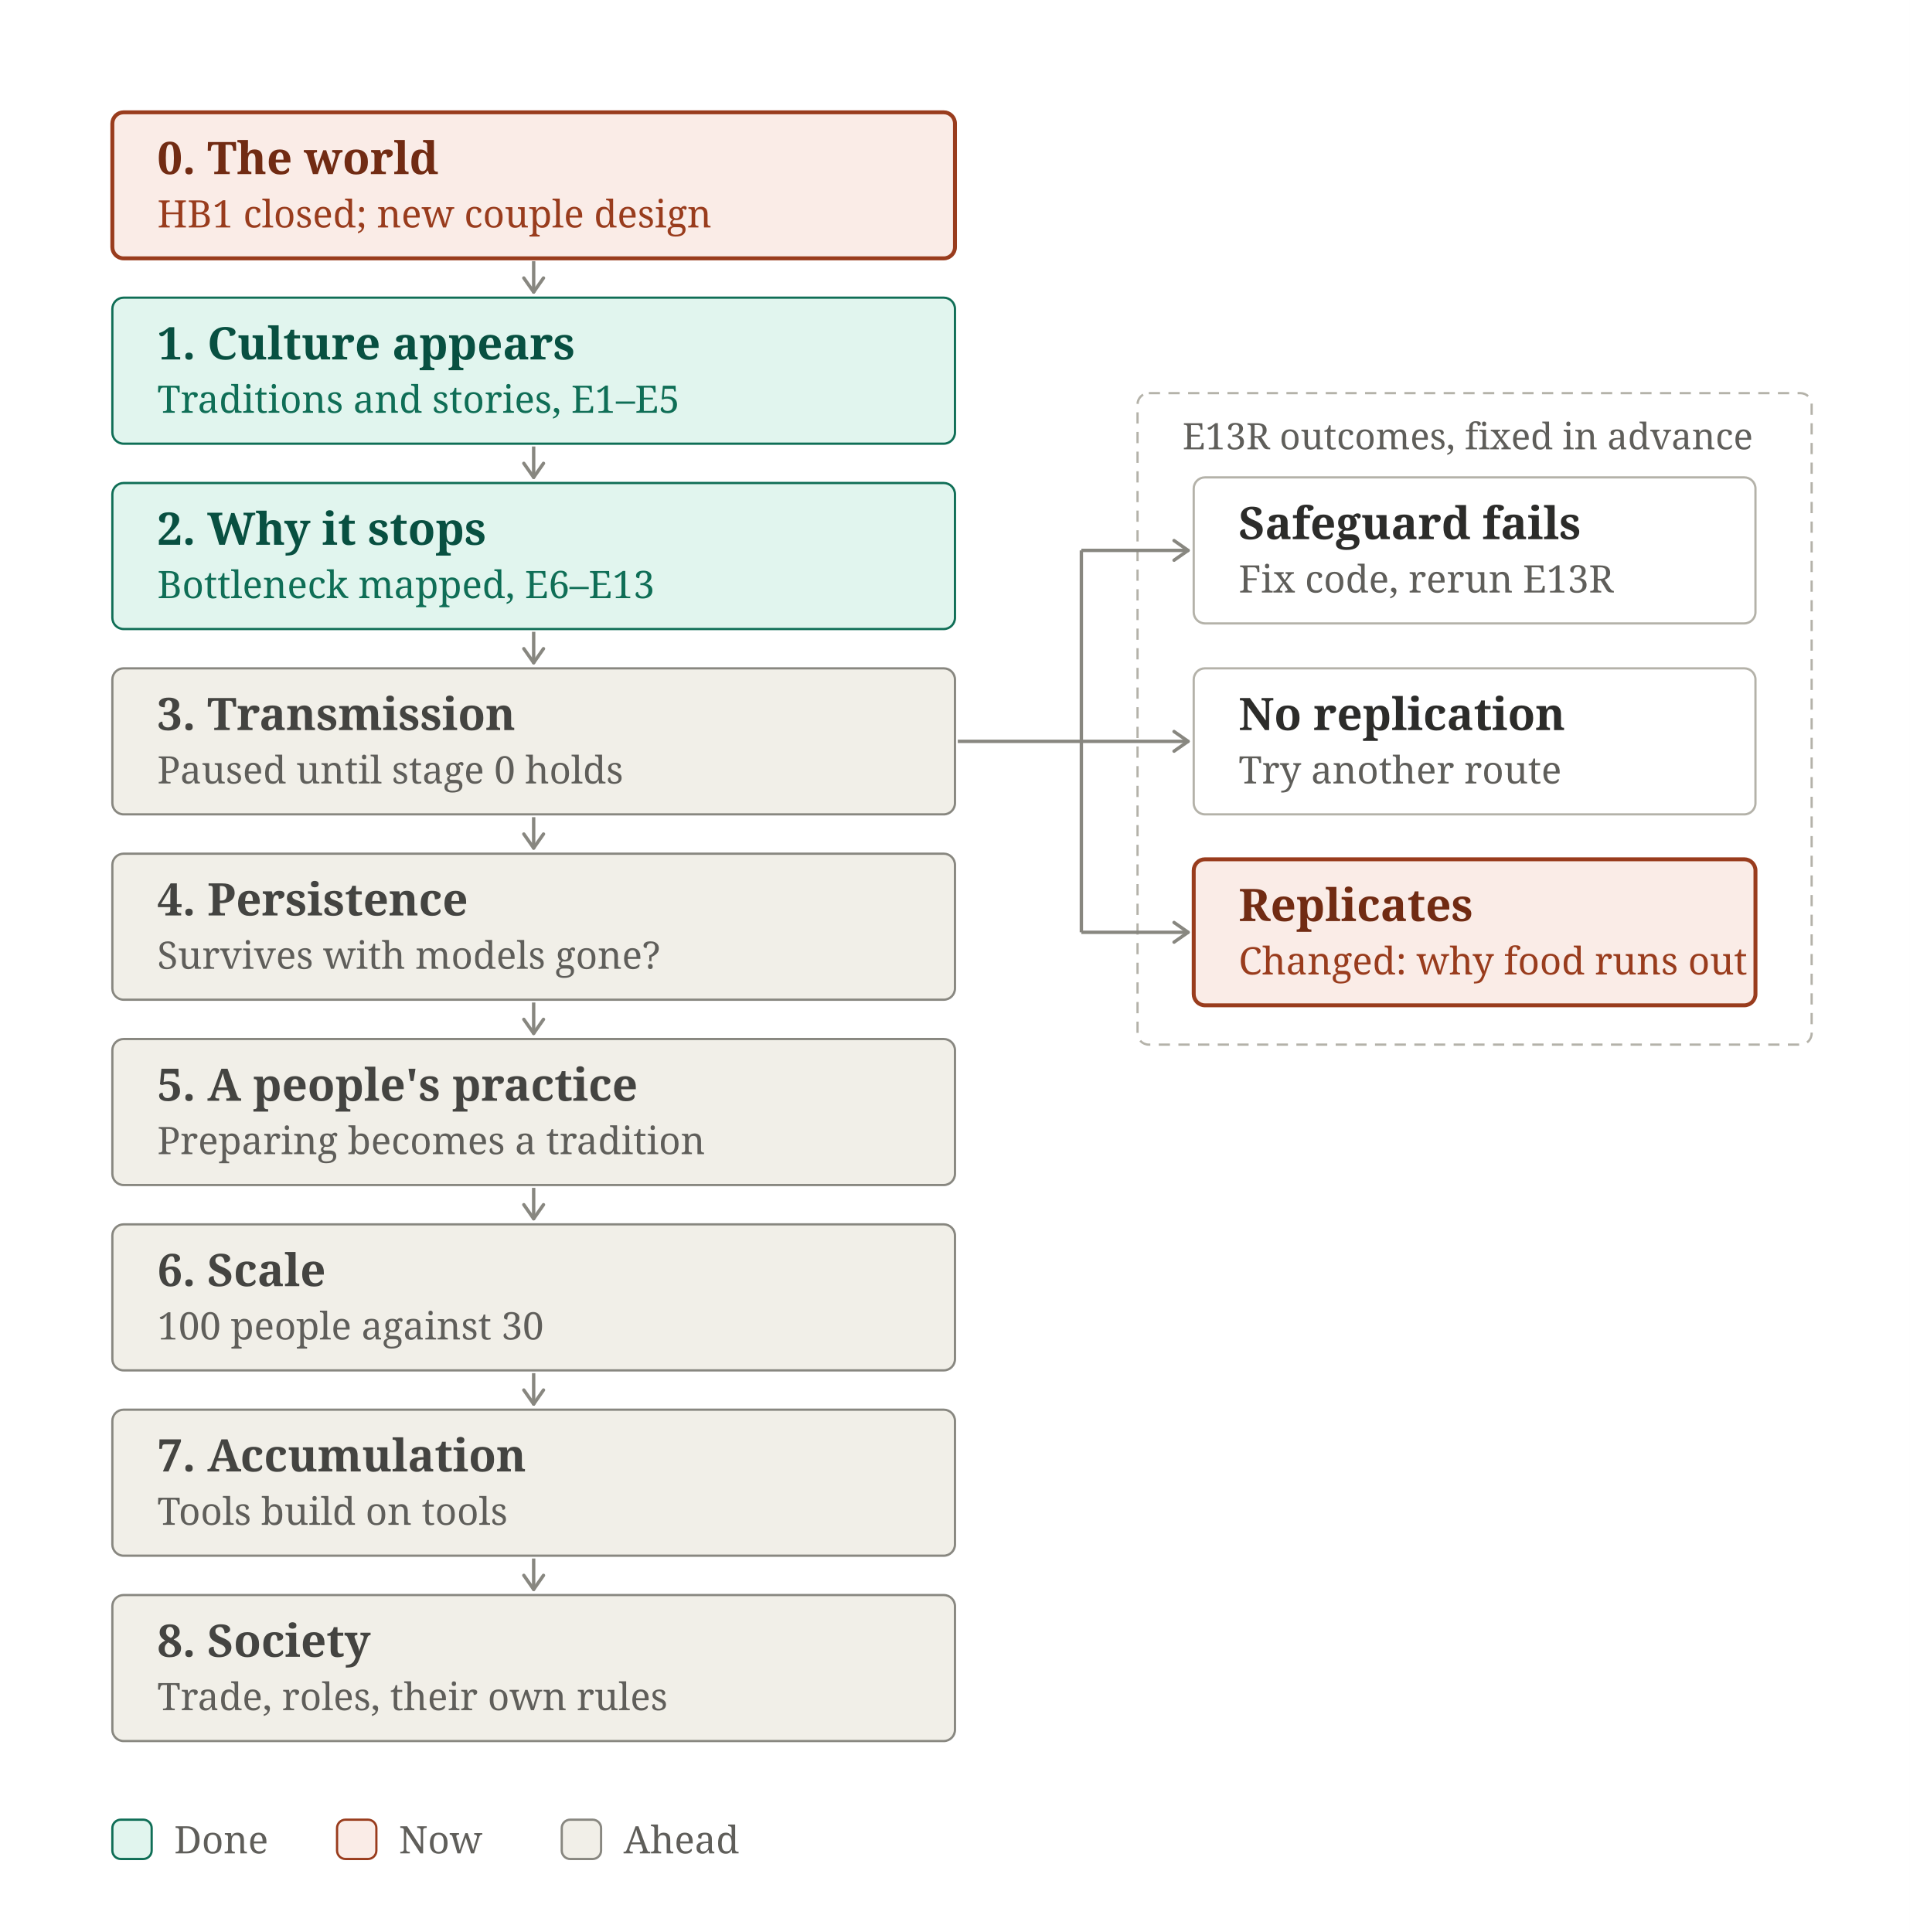
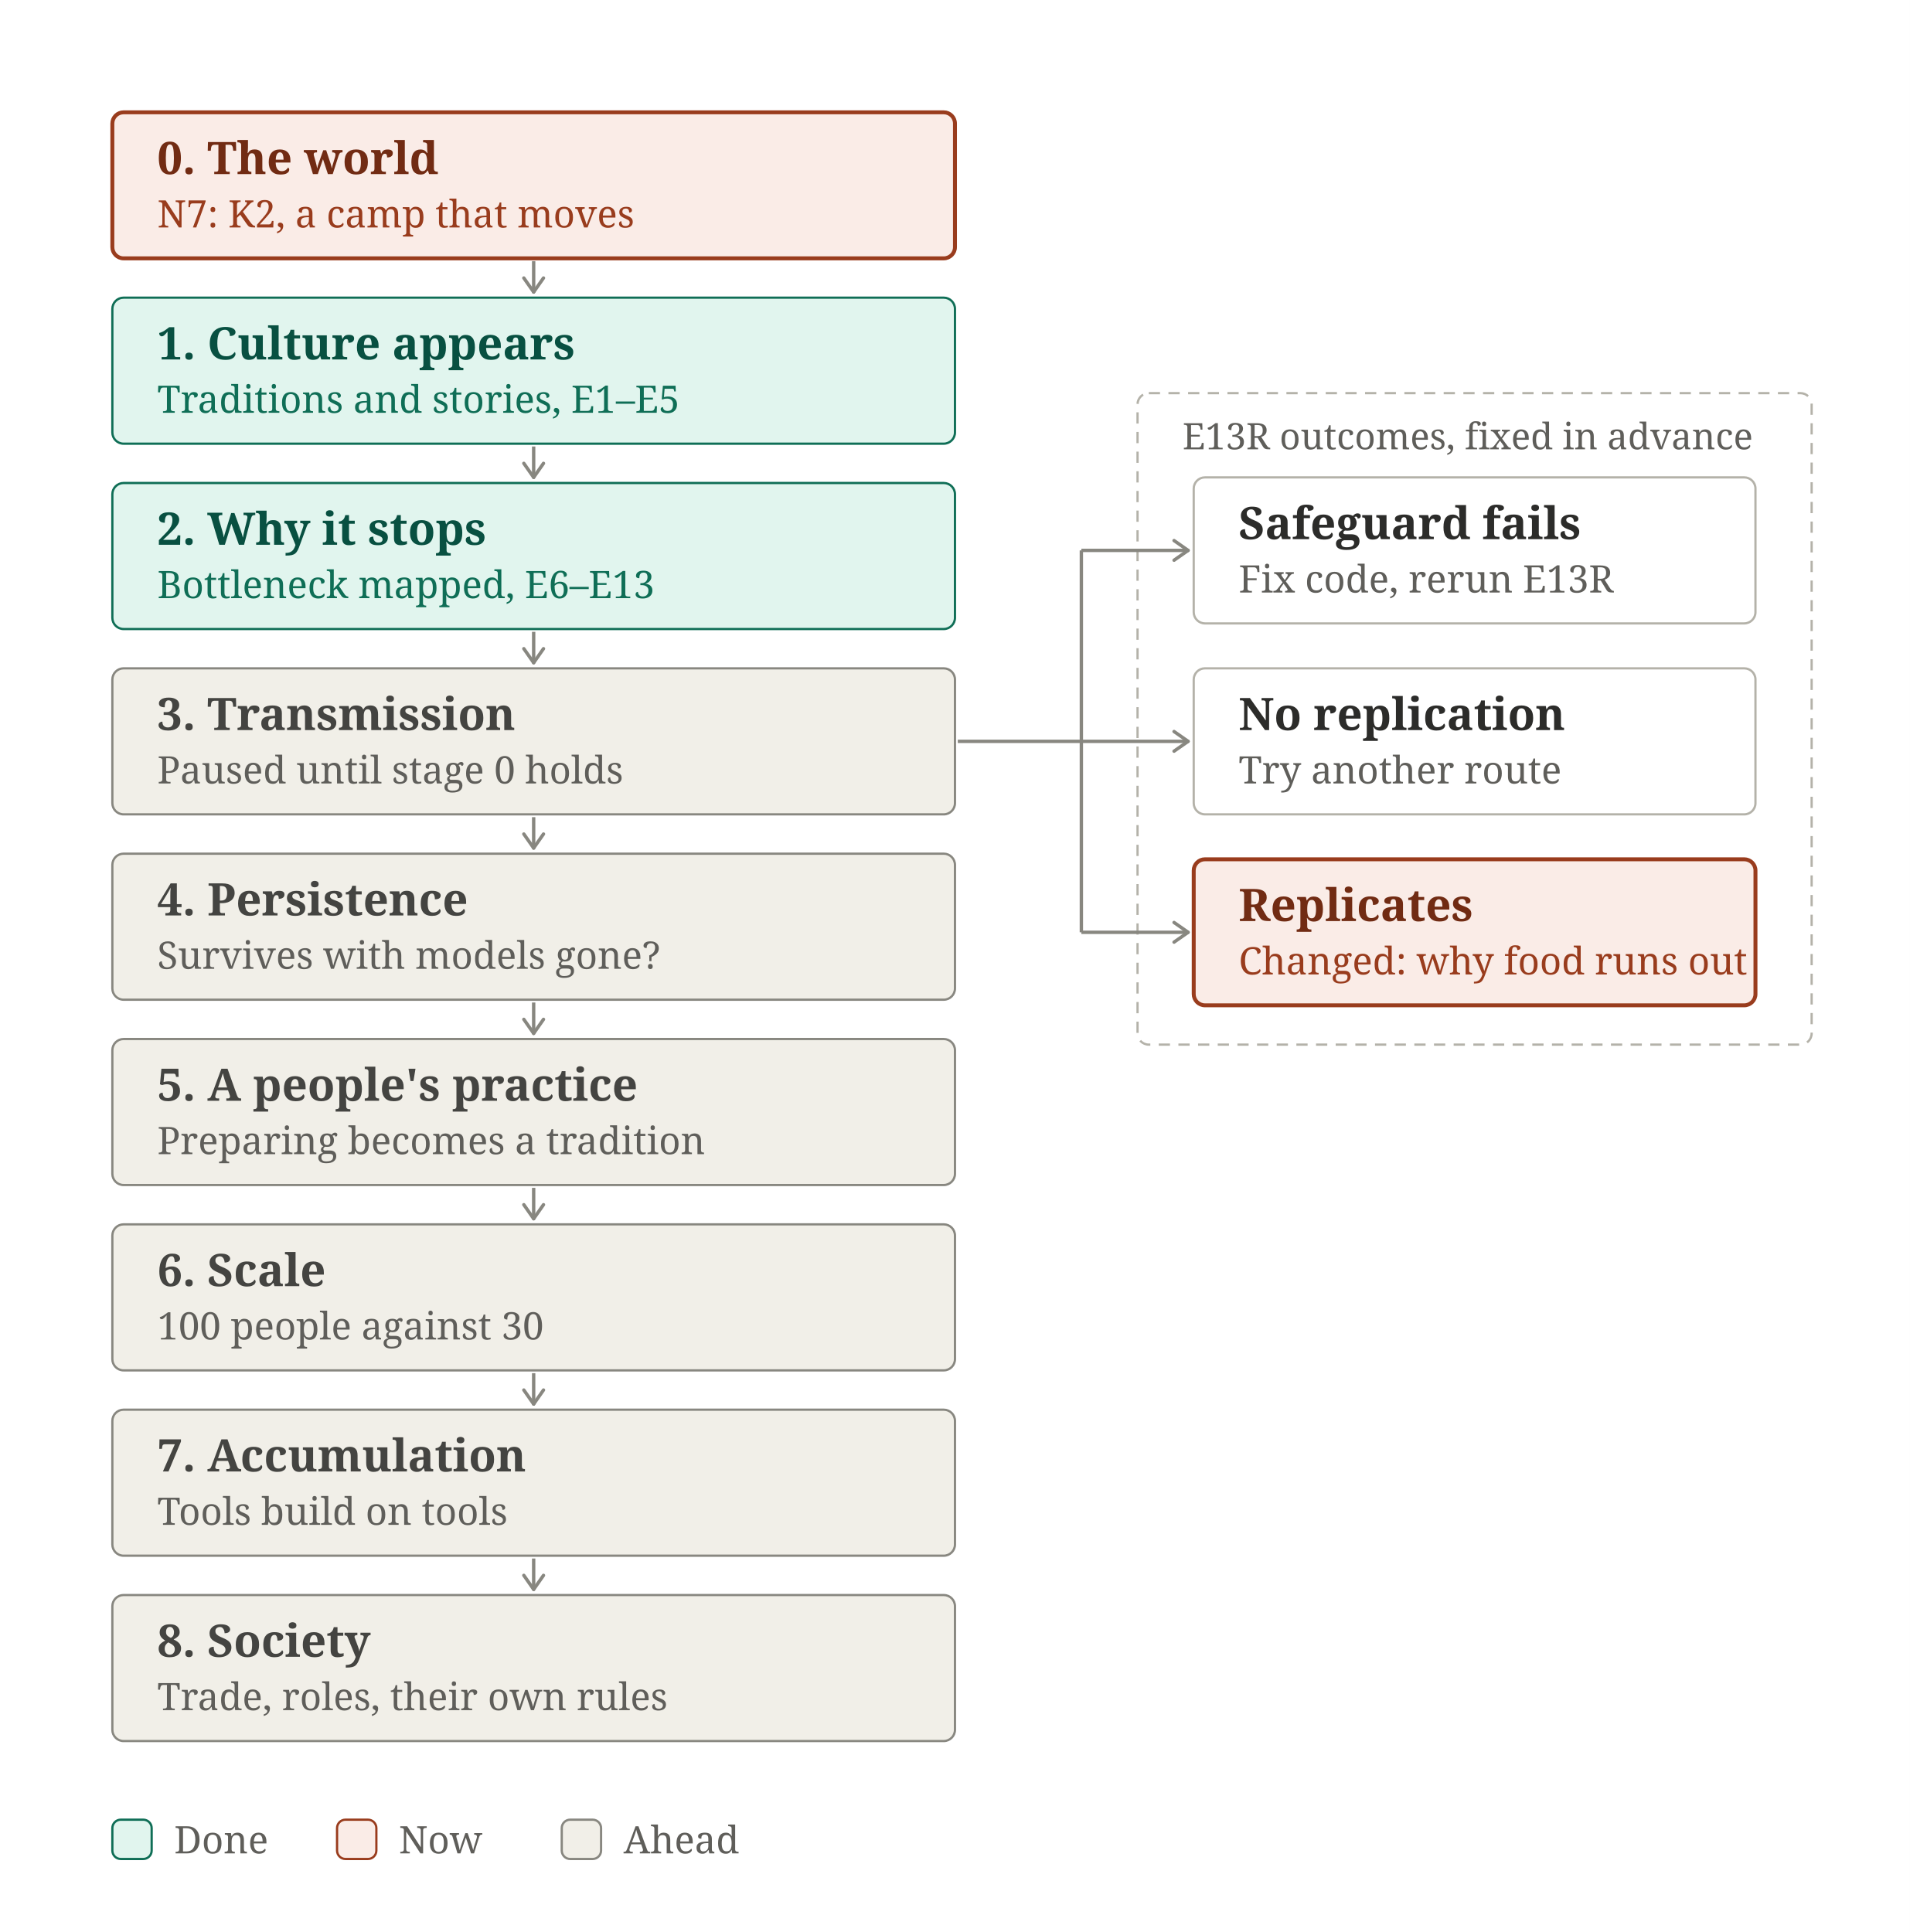
<svg xmlns="http://www.w3.org/2000/svg" width="680" height="688" viewBox="0 0 680 688" font-family="Garamond, Georgia, serif" role="img">
  <rect width="680" height="688" fill="#FFFFFF" />
  <rect x="405" y="140" width="240" height="232" rx="4" fill="none" stroke="#B4B2A9" stroke-width="0.8" stroke-dasharray="4 3" />
  <text x="421" y="160" font-size="13" fill="#5F5E5A">E13R outcomes, fixed in advance</text>
  <line x1="190" y1="93" x2="190" y2="104" stroke="#888780" stroke-width="1.2" />
  <line x1="186.5" y1="99.0" x2="190" y2="104" stroke="#888780" stroke-width="1.2" stroke-linecap="round" />
  <line x1="193.5" y1="99.0" x2="190" y2="104" stroke="#888780" stroke-width="1.2" stroke-linecap="round" />
  <line x1="190" y1="159" x2="190" y2="170" stroke="#888780" stroke-width="1.2" />
  <line x1="186.5" y1="165.0" x2="190" y2="170" stroke="#888780" stroke-width="1.2" stroke-linecap="round" />
  <line x1="193.5" y1="165.0" x2="190" y2="170" stroke="#888780" stroke-width="1.2" stroke-linecap="round" />
  <line x1="190" y1="225" x2="190" y2="236" stroke="#888780" stroke-width="1.2" />
  <line x1="186.5" y1="231.0" x2="190" y2="236" stroke="#888780" stroke-width="1.2" stroke-linecap="round" />
  <line x1="193.5" y1="231.0" x2="190" y2="236" stroke="#888780" stroke-width="1.2" stroke-linecap="round" />
  <line x1="190" y1="291" x2="190" y2="302" stroke="#888780" stroke-width="1.2" />
  <line x1="186.5" y1="297.0" x2="190" y2="302" stroke="#888780" stroke-width="1.2" stroke-linecap="round" />
  <line x1="193.5" y1="297.0" x2="190" y2="302" stroke="#888780" stroke-width="1.2" stroke-linecap="round" />
  <line x1="190" y1="357" x2="190" y2="368" stroke="#888780" stroke-width="1.2" />
  <line x1="186.5" y1="363.0" x2="190" y2="368" stroke="#888780" stroke-width="1.2" stroke-linecap="round" />
  <line x1="193.5" y1="363.0" x2="190" y2="368" stroke="#888780" stroke-width="1.2" stroke-linecap="round" />
  <line x1="190" y1="423" x2="190" y2="434" stroke="#888780" stroke-width="1.2" />
  <line x1="186.5" y1="429.0" x2="190" y2="434" stroke="#888780" stroke-width="1.2" stroke-linecap="round" />
  <line x1="193.5" y1="429.0" x2="190" y2="434" stroke="#888780" stroke-width="1.2" stroke-linecap="round" />
  <line x1="190" y1="489" x2="190" y2="500" stroke="#888780" stroke-width="1.2" />
  <line x1="186.5" y1="495.0" x2="190" y2="500" stroke="#888780" stroke-width="1.2" stroke-linecap="round" />
  <line x1="193.5" y1="495.0" x2="190" y2="500" stroke="#888780" stroke-width="1.2" stroke-linecap="round" />
  <line x1="190" y1="555" x2="190" y2="566" stroke="#888780" stroke-width="1.2" />
  <line x1="186.5" y1="561.0" x2="190" y2="566" stroke="#888780" stroke-width="1.2" stroke-linecap="round" />
  <line x1="193.5" y1="561.0" x2="190" y2="566" stroke="#888780" stroke-width="1.2" stroke-linecap="round" />
  <line x1="341" y1="264" x2="385" y2="264" stroke="#888780" stroke-width="1.2" />
  <line x1="385" y1="196" x2="385" y2="332" stroke="#888780" stroke-width="1.2" />
  <line x1="385" y1="196" x2="423" y2="196" stroke="#888780" stroke-width="1.2" />
  <line x1="418.0" y1="199.5" x2="423" y2="196" stroke="#888780" stroke-width="1.2" stroke-linecap="round" />
  <line x1="418.0" y1="192.5" x2="423" y2="196" stroke="#888780" stroke-width="1.2" stroke-linecap="round" />
  <line x1="385" y1="264" x2="423" y2="264" stroke="#888780" stroke-width="1.2" />
  <line x1="418.0" y1="267.5" x2="423" y2="264" stroke="#888780" stroke-width="1.2" stroke-linecap="round" />
  <line x1="418.0" y1="260.5" x2="423" y2="264" stroke="#888780" stroke-width="1.2" stroke-linecap="round" />
  <line x1="385" y1="332" x2="423" y2="332" stroke="#888780" stroke-width="1.2" />
  <line x1="418.0" y1="335.5" x2="423" y2="332" stroke="#888780" stroke-width="1.2" stroke-linecap="round" />
  <line x1="418.0" y1="328.5" x2="423" y2="332" stroke="#888780" stroke-width="1.2" stroke-linecap="round" />
  <rect x="40" y="40" width="300" height="52" rx="4" fill="#FAECE7" stroke="#993C1D" stroke-width="1.4" />
  <text x="56" y="62" font-size="16" font-weight="bold" fill="#712B13">0. The world</text>
-   <text x="56" y="81" font-size="13.5" fill="#993C1D">HB1 closed; new couple design</text>
+   <text x="56" y="81" font-size="13.5" fill="#993C1D">N7: K2, a camp that moves</text>
  <rect x="40" y="106" width="300" height="52" rx="4" fill="#E1F5EE" stroke="#0F6E56" stroke-width="0.8" />
  <text x="56" y="128" font-size="16" font-weight="bold" fill="#085041">1. Culture appears</text>
  <text x="56" y="147" font-size="13.5" fill="#0F6E56">Traditions and stories, E1–E5</text>
  <rect x="40" y="172" width="300" height="52" rx="4" fill="#E1F5EE" stroke="#0F6E56" stroke-width="0.8" />
  <text x="56" y="194" font-size="16" font-weight="bold" fill="#085041">2. Why it stops</text>
  <text x="56" y="213" font-size="13.5" fill="#0F6E56">Bottleneck mapped, E6–E13</text>
  <rect x="40" y="238" width="300" height="52" rx="4" fill="#F1EFE8" stroke="#888780" stroke-width="0.8" />
  <text x="56" y="260" font-size="16" font-weight="bold" fill="#444441">3. Transmission</text>
  <text x="56" y="279" font-size="13.5" fill="#5F5E5A">Paused until stage 0 holds</text>
  <rect x="40" y="304" width="300" height="52" rx="4" fill="#F1EFE8" stroke="#888780" stroke-width="0.8" />
  <text x="56" y="326" font-size="16" font-weight="bold" fill="#444441">4. Persistence</text>
  <text x="56" y="345" font-size="13.5" fill="#5F5E5A">Survives with models gone?</text>
  <rect x="40" y="370" width="300" height="52" rx="4" fill="#F1EFE8" stroke="#888780" stroke-width="0.8" />
  <text x="56" y="392" font-size="16" font-weight="bold" fill="#444441">5. A people's practice</text>
  <text x="56" y="411" font-size="13.5" fill="#5F5E5A">Preparing becomes a tradition</text>
  <rect x="40" y="436" width="300" height="52" rx="4" fill="#F1EFE8" stroke="#888780" stroke-width="0.8" />
  <text x="56" y="458" font-size="16" font-weight="bold" fill="#444441">6. Scale</text>
  <text x="56" y="477" font-size="13.5" fill="#5F5E5A">100 people against 30</text>
  <rect x="40" y="502" width="300" height="52" rx="4" fill="#F1EFE8" stroke="#888780" stroke-width="0.8" />
  <text x="56" y="524" font-size="16" font-weight="bold" fill="#444441">7. Accumulation</text>
  <text x="56" y="543" font-size="13.5" fill="#5F5E5A">Tools build on tools</text>
  <rect x="40" y="568" width="300" height="52" rx="4" fill="#F1EFE8" stroke="#888780" stroke-width="0.8" />
  <text x="56" y="590" font-size="16" font-weight="bold" fill="#444441">8. Society</text>
  <text x="56" y="609" font-size="13.5" fill="#5F5E5A">Trade, roles, their own rules</text>
  <rect x="425" y="170" width="200" height="52" rx="4" fill="#FFFFFF" stroke="#B4B2A9" stroke-width="0.8" />
  <text x="441" y="192" font-size="16" font-weight="bold" fill="#2C2C2A">Safeguard fails</text>
  <text x="441" y="211" font-size="13.5" fill="#5F5E5A">Fix code, rerun E13R</text>
  <rect x="425" y="238" width="200" height="52" rx="4" fill="#FFFFFF" stroke="#B4B2A9" stroke-width="0.8" />
  <text x="441" y="260" font-size="16" font-weight="bold" fill="#2C2C2A">No replication</text>
  <text x="441" y="279" font-size="13.5" fill="#5F5E5A">Try another route</text>
  <rect x="425" y="306" width="200" height="52" rx="4" fill="#FAECE7" stroke="#993C1D" stroke-width="1.4" />
  <text x="441" y="328" font-size="16" font-weight="bold" fill="#712B13">Replicates</text>
  <text x="441" y="347" font-size="13.5" fill="#993C1D">Changed: why food runs out</text>
  <rect x="40" y="648" width="14" height="14" rx="3" fill="#E1F5EE" stroke="#0F6E56" stroke-width="0.8" />
  <text x="62" y="660" font-size="13.5" fill="#5F5E5A">Done</text>
  <rect x="120" y="648" width="14" height="14" rx="3" fill="#FAECE7" stroke="#993C1D" stroke-width="0.8" />
  <text x="142" y="660" font-size="13.5" fill="#5F5E5A">Now</text>
  <rect x="200" y="648" width="14" height="14" rx="3" fill="#F1EFE8" stroke="#888780" stroke-width="0.8" />
  <text x="222" y="660" font-size="13.5" fill="#5F5E5A">Ahead</text>
</svg>
